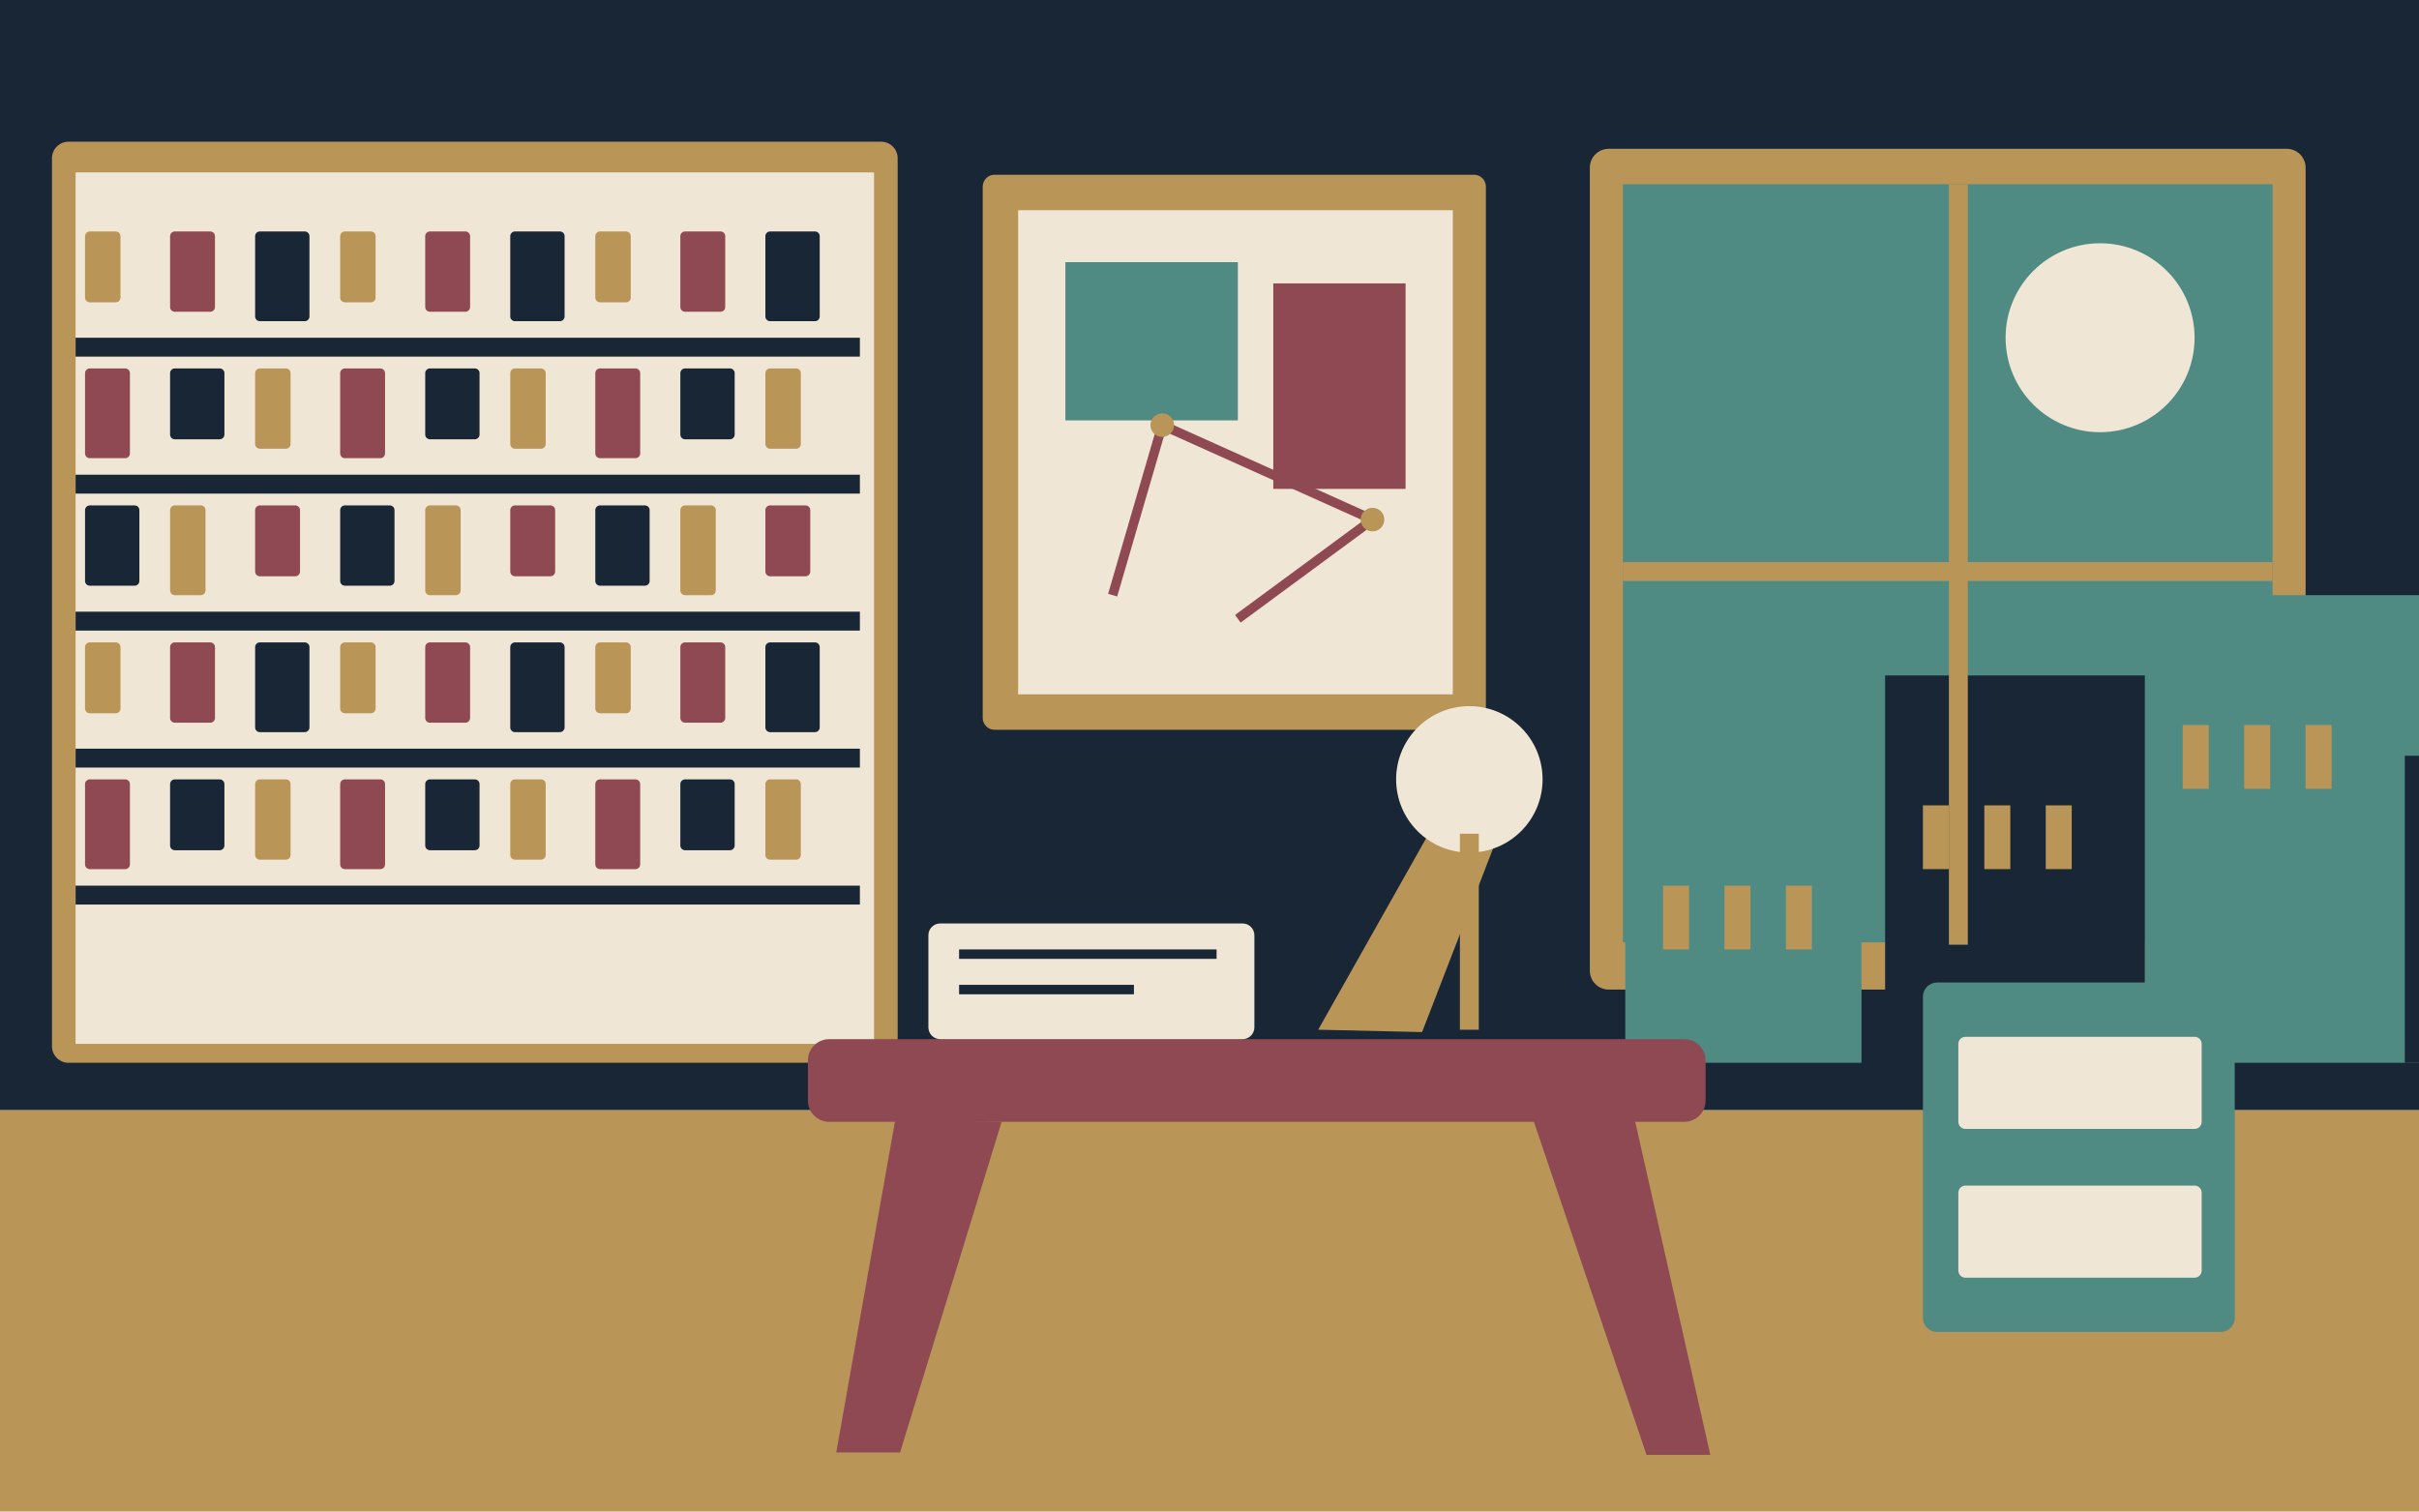
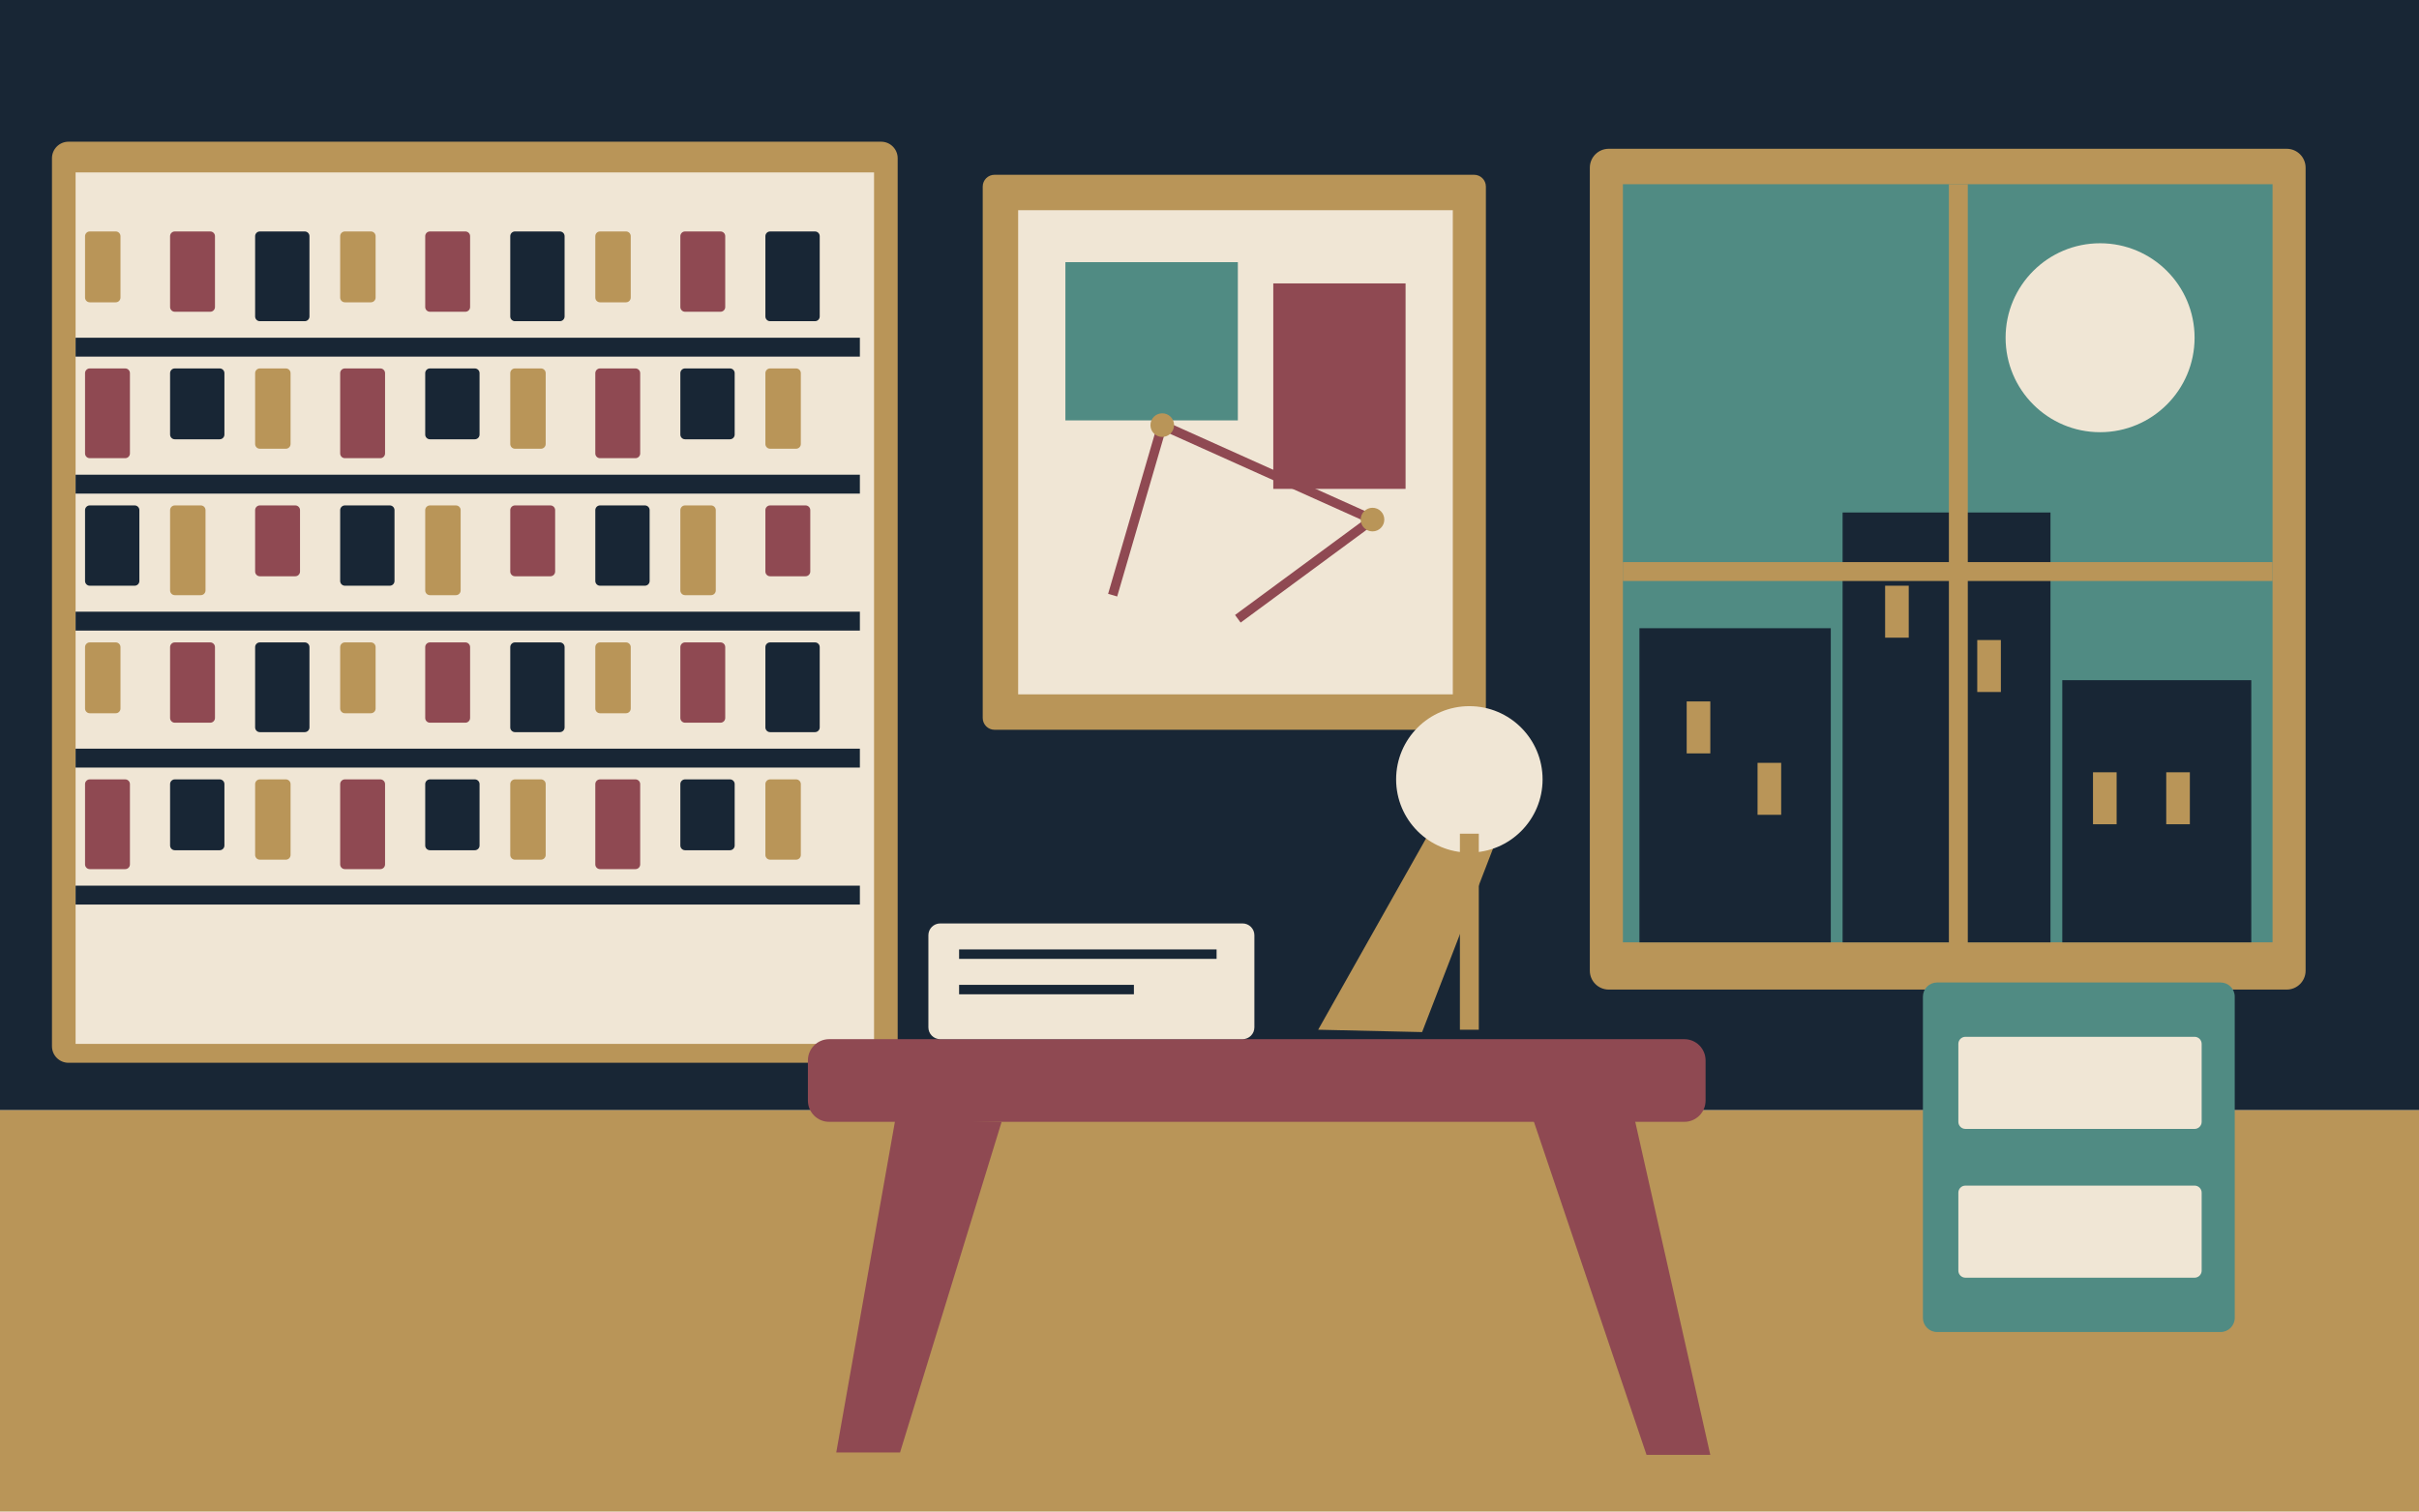
<svg xmlns="http://www.w3.org/2000/svg" width="1024" height="640" viewBox="0 0 1024 640" role="img" aria-label="Archivo central: biblioteca con ventana nocturna, iluminación cálida y tablero detectivesco">
  <rect width="1024" height="640" fill="#F0E6D5" />
  <rect y="470" width="1024" height="170" fill="#B99558" />
  <rect width="1024" height="470" fill="#182635" />
  <rect x="22" y="60" width="358" height="390" rx="7" fill="#B99558" />
  <rect x="32" y="73" width="338" height="369" fill="#F0E6D5" />
  <rect x="36" y="98" width="15" height="30" rx="2" fill="#B99558" />
  <rect x="72" y="98" width="19" height="34" rx="2" fill="#8F4952" />
  <rect x="108" y="98" width="23" height="38" rx="2" fill="#182635" />
  <rect x="144" y="98" width="15" height="30" rx="2" fill="#B99558" />
  <rect x="180" y="98" width="19" height="34" rx="2" fill="#8F4952" />
  <rect x="216" y="98" width="23" height="38" rx="2" fill="#182635" />
  <rect x="252" y="98" width="15" height="30" rx="2" fill="#B99558" />
  <rect x="288" y="98" width="19" height="34" rx="2" fill="#8F4952" />
  <rect x="324" y="98" width="23" height="38" rx="2" fill="#182635" />
  <path d="M32 147h332" stroke="#182635" stroke-width="8" />
  <rect x="36" y="156" width="19" height="38" rx="2" fill="#8F4952" />
  <rect x="72" y="156" width="23" height="30" rx="2" fill="#182635" />
  <rect x="108" y="156" width="15" height="34" rx="2" fill="#B99558" />
  <rect x="144" y="156" width="19" height="38" rx="2" fill="#8F4952" />
  <rect x="180" y="156" width="23" height="30" rx="2" fill="#182635" />
  <rect x="216" y="156" width="15" height="34" rx="2" fill="#B99558" />
  <rect x="252" y="156" width="19" height="38" rx="2" fill="#8F4952" />
  <rect x="288" y="156" width="23" height="30" rx="2" fill="#182635" />
  <rect x="324" y="156" width="15" height="34" rx="2" fill="#B99558" />
  <path d="M32 205h332" stroke="#182635" stroke-width="8" />
  <rect x="36" y="214" width="23" height="34" rx="2" fill="#182635" />
  <rect x="72" y="214" width="15" height="38" rx="2" fill="#B99558" />
  <rect x="108" y="214" width="19" height="30" rx="2" fill="#8F4952" />
  <rect x="144" y="214" width="23" height="34" rx="2" fill="#182635" />
  <rect x="180" y="214" width="15" height="38" rx="2" fill="#B99558" />
  <rect x="216" y="214" width="19" height="30" rx="2" fill="#8F4952" />
  <rect x="252" y="214" width="23" height="34" rx="2" fill="#182635" />
  <rect x="288" y="214" width="15" height="38" rx="2" fill="#B99558" />
  <rect x="324" y="214" width="19" height="30" rx="2" fill="#8F4952" />
  <path d="M32 263h332" stroke="#182635" stroke-width="8" />
  <rect x="36" y="272" width="15" height="30" rx="2" fill="#B99558" />
  <rect x="72" y="272" width="19" height="34" rx="2" fill="#8F4952" />
  <rect x="108" y="272" width="23" height="38" rx="2" fill="#182635" />
  <rect x="144" y="272" width="15" height="30" rx="2" fill="#B99558" />
  <rect x="180" y="272" width="19" height="34" rx="2" fill="#8F4952" />
  <rect x="216" y="272" width="23" height="38" rx="2" fill="#182635" />
  <rect x="252" y="272" width="15" height="30" rx="2" fill="#B99558" />
  <rect x="288" y="272" width="19" height="34" rx="2" fill="#8F4952" />
  <rect x="324" y="272" width="23" height="38" rx="2" fill="#182635" />
  <path d="M32 321h332" stroke="#182635" stroke-width="8" />
  <rect x="36" y="330" width="19" height="38" rx="2" fill="#8F4952" />
  <rect x="72" y="330" width="23" height="30" rx="2" fill="#182635" />
  <rect x="108" y="330" width="15" height="34" rx="2" fill="#B99558" />
  <rect x="144" y="330" width="19" height="38" rx="2" fill="#8F4952" />
  <rect x="180" y="330" width="23" height="30" rx="2" fill="#182635" />
  <rect x="216" y="330" width="15" height="34" rx="2" fill="#B99558" />
  <rect x="252" y="330" width="19" height="38" rx="2" fill="#8F4952" />
  <rect x="288" y="330" width="23" height="30" rx="2" fill="#182635" />
  <rect x="324" y="330" width="15" height="34" rx="2" fill="#B99558" />
  <path d="M32 379h332" stroke="#182635" stroke-width="8" />
  <rect x="673" y="63" width="303" height="356" rx="8" fill="#B99558" />
  <rect x="687" y="78" width="275" height="321" fill="#508B83" />
  <circle cx="889" cy="143" r="40" fill="#F0E6D5" />
-   <g transform="translate(688 160)">
-     <rect x="0" y="160" width="100" height="130" fill="#508B83" />
-     <rect x="16" y="215" width="11" height="27" fill="#B99558" />
-     <rect x="42" y="215" width="11" height="27" fill="#B99558" />
-     <rect x="68" y="215" width="11" height="27" fill="#B99558" />
-     <rect x="110" y="126" width="110" height="164" fill="#182635" />
-     <rect x="126" y="181" width="11" height="27" fill="#B99558" />
-     <rect x="152" y="181" width="11" height="27" fill="#B99558" />
-     <rect x="178" y="181" width="11" height="27" fill="#B99558" />
-     <rect x="220" y="92" width="120" height="198" fill="#508B83" />
-     <rect x="236" y="147" width="11" height="27" fill="#B99558" />
-     <rect x="262" y="147" width="11" height="27" fill="#B99558" />
-     <rect x="288" y="147" width="11" height="27" fill="#B99558" />
-     <rect x="330" y="160" width="100" height="130" fill="#182635" />
-     <rect x="346" y="215" width="11" height="27" fill="#B99558" />
-     <rect x="372" y="215" width="11" height="27" fill="#B99558" />
-     <rect x="398" y="215" width="11" height="27" fill="#B99558" />
-     <rect x="440" y="126" width="110" height="164" fill="#508B83" />
-     <rect x="456" y="181" width="11" height="27" fill="#B99558" />
-     <rect x="482" y="181" width="11" height="27" fill="#B99558" />
-     <rect x="508" y="181" width="11" height="27" fill="#B99558" />
-     <rect x="550" y="92" width="120" height="198" fill="#182635" />
-     <rect x="566" y="147" width="11" height="27" fill="#B99558" />
-     <rect x="592" y="147" width="11" height="27" fill="#B99558" />
-     <rect x="618" y="147" width="11" height="27" fill="#B99558" />
-     <rect x="660" y="160" width="100" height="130" fill="#508B83" />
-     <rect x="676" y="215" width="11" height="27" fill="#B99558" />
-     <rect x="702" y="215" width="11" height="27" fill="#B99558" />
-     <rect x="728" y="215" width="11" height="27" fill="#B99558" />
-     <rect x="770" y="126" width="110" height="164" fill="#182635" />
-     <rect x="786" y="181" width="11" height="27" fill="#B99558" />
-     <rect x="812" y="181" width="11" height="27" fill="#B99558" />
-     <rect x="838" y="181" width="11" height="27" fill="#B99558" />
-     <rect x="880" y="92" width="120" height="198" fill="#508B83" />
-     <rect x="896" y="147" width="11" height="27" fill="#B99558" />
-     <rect x="922" y="147" width="11" height="27" fill="#B99558" />
-     <rect x="948" y="147" width="11" height="27" fill="#B99558" />
+   <g transform="translate(688 117)">
+     <rect x="6" y="149" width="81" height="133" fill="#182635" />
+     <rect x="92" y="100" width="88" height="182" fill="#182635" />
+     <rect x="185" y="171" width="80" height="111" fill="#182635" />
+     <rect x="26" y="180" width="10" height="22" fill="#B99558" />
+     <rect x="56" y="206" width="10" height="22" fill="#B99558" />
+     <rect x="110" y="131" width="10" height="22" fill="#B99558" />
+     <rect x="149" y="154" width="10" height="22" fill="#B99558" />
+     <rect x="198" y="210" width="10" height="22" fill="#B99558" />
+     <rect x="229" y="210" width="10" height="22" fill="#B99558" />
  </g>
  <path d="M829 78v322 M687 242h275" stroke="#B99558" stroke-width="8" fill="none" />
  <rect x="416" y="74" width="213" height="235" rx="5" fill="#B99558" />
  <rect x="431" y="89" width="184" height="205" fill="#F0E6D5" />
  <rect x="451" y="111" width="73" height="67" fill="#508B83" />
  <rect x="539" y="120" width="56" height="87" fill="#8F4952" />
  <path d="M492 180l89 40l-57 42M492 180l-21 72" stroke="#8F4952" stroke-width="4" fill="none" />
  <circle cx="492" cy="180" r="5" fill="#B99558" />
  <circle cx="581" cy="220" r="5" fill="#B99558" />
  <rect x="342" y="440" width="380" height="35" rx="9" fill="#8F4952" />
  <path d="M379 474L354 615h27l43-140 M649 474l48 142h27l-32-142" fill="#8F4952" />
  <rect x="393" y="391" width="138" height="49" rx="5" fill="#F0E6D5" />
  <path d="M406 404h109M406 419h74" stroke="#182635" stroke-width="4" fill="none" />
  <path d="M558 436l53-94l25 7l-34 88" fill="#B99558" />
  <circle cx="622" cy="330" r="31" fill="#F0E6D5" />
  <path d="M622 353v83" stroke="#B99558" stroke-width="8" />
  <rect x="814" y="416" width="132" height="148" rx="6" fill="#508B83" />
  <rect x="829" y="439" width="103" height="39" rx="3" fill="#F0E6D5" />
  <rect x="829" y="502" width="103" height="39" rx="3" fill="#F0E6D5" />
</svg>
